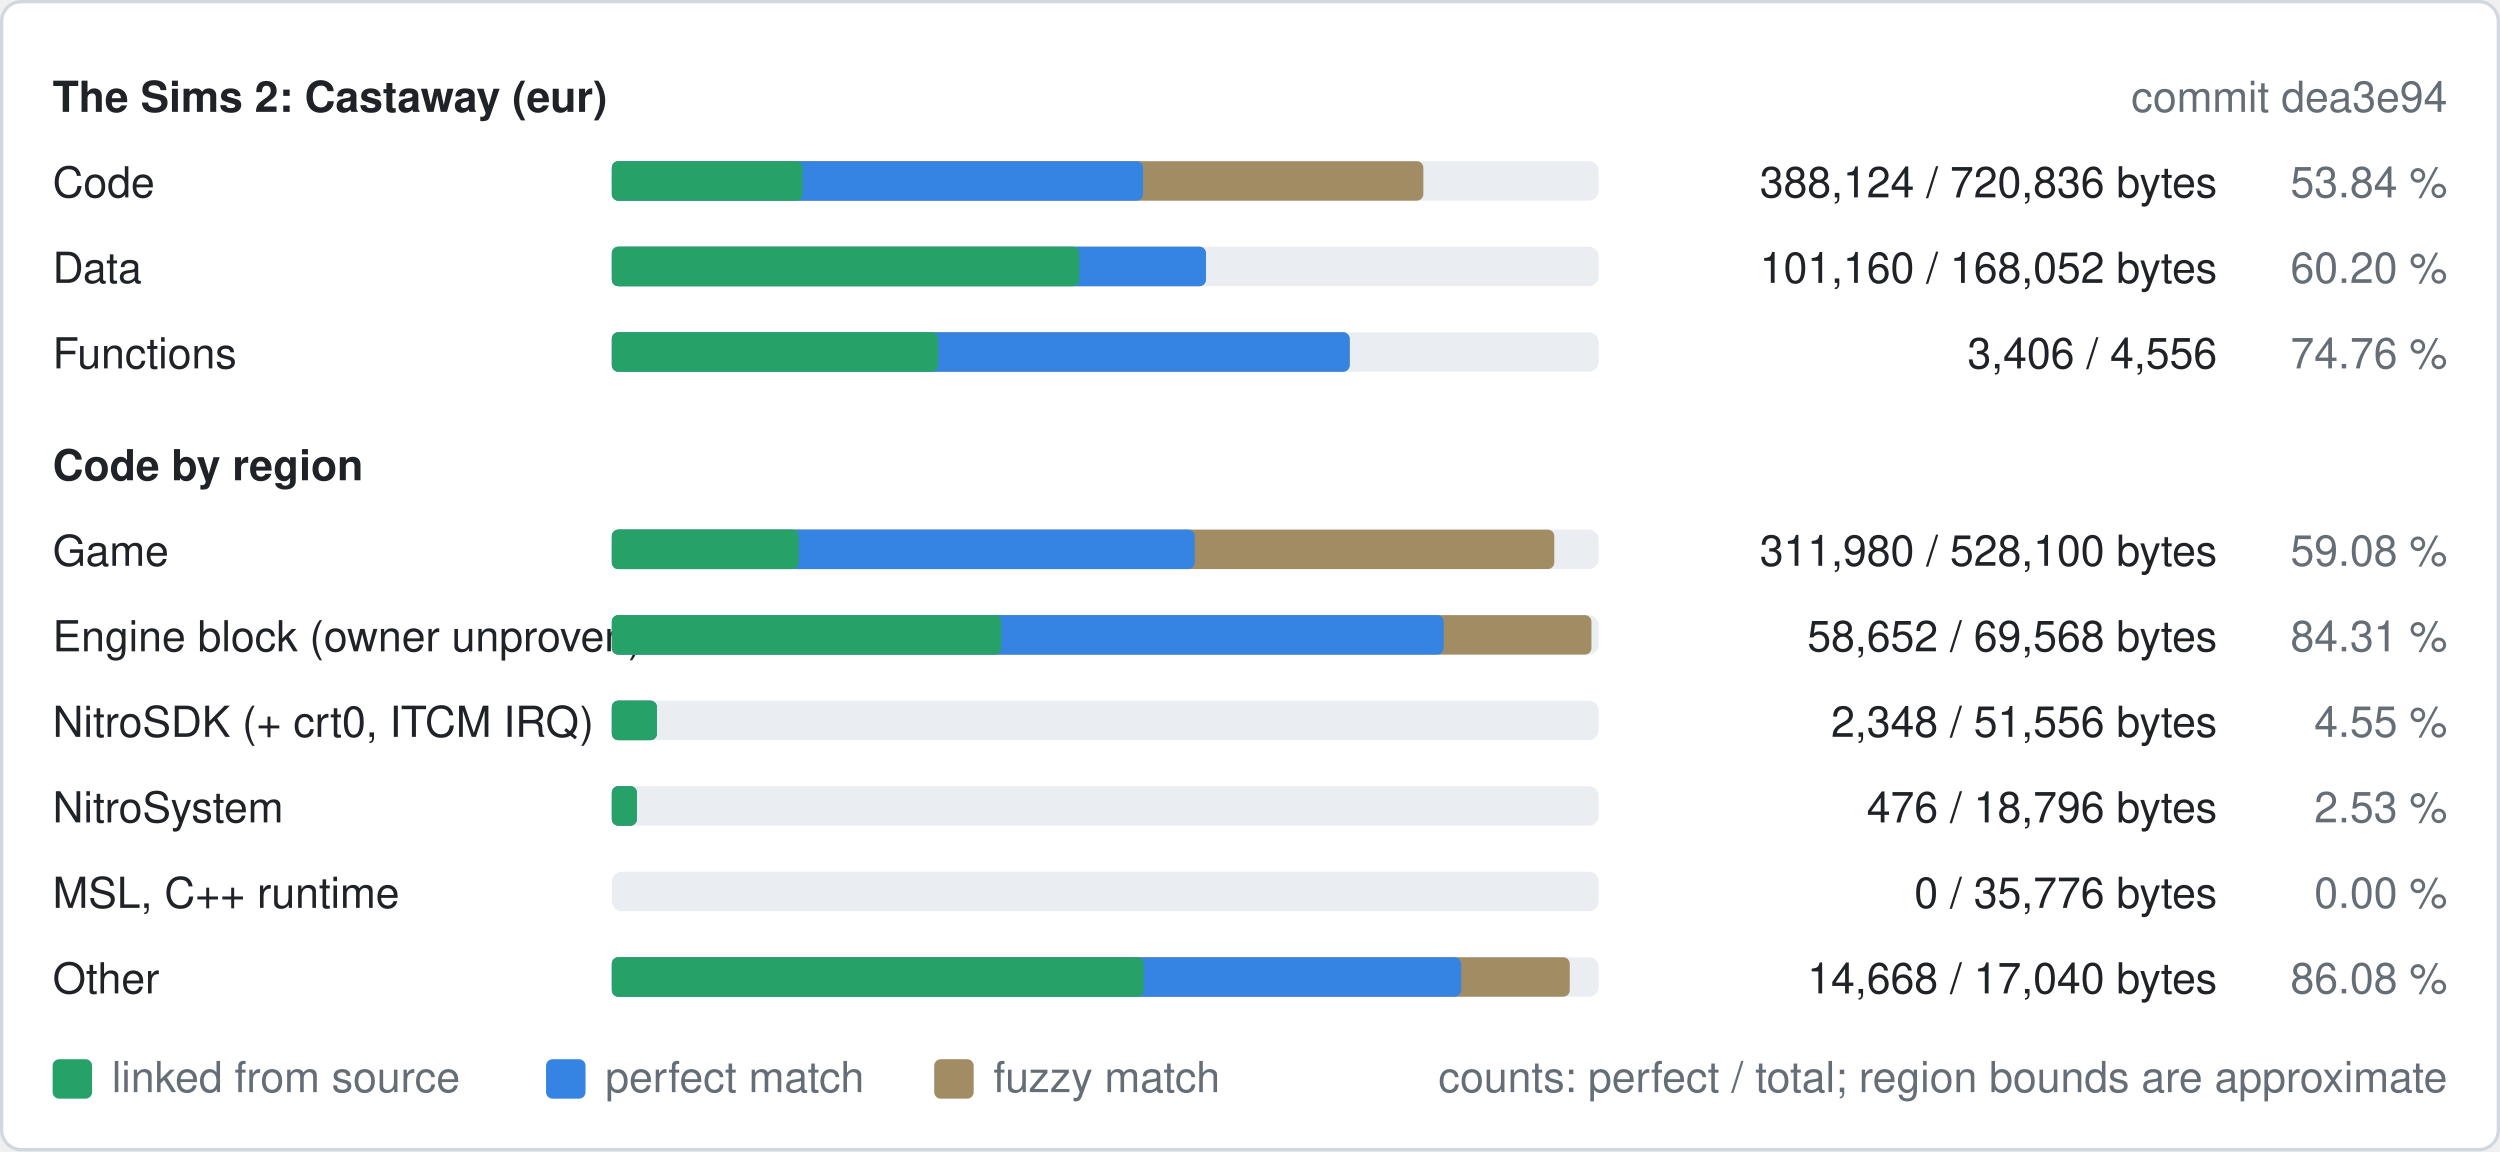
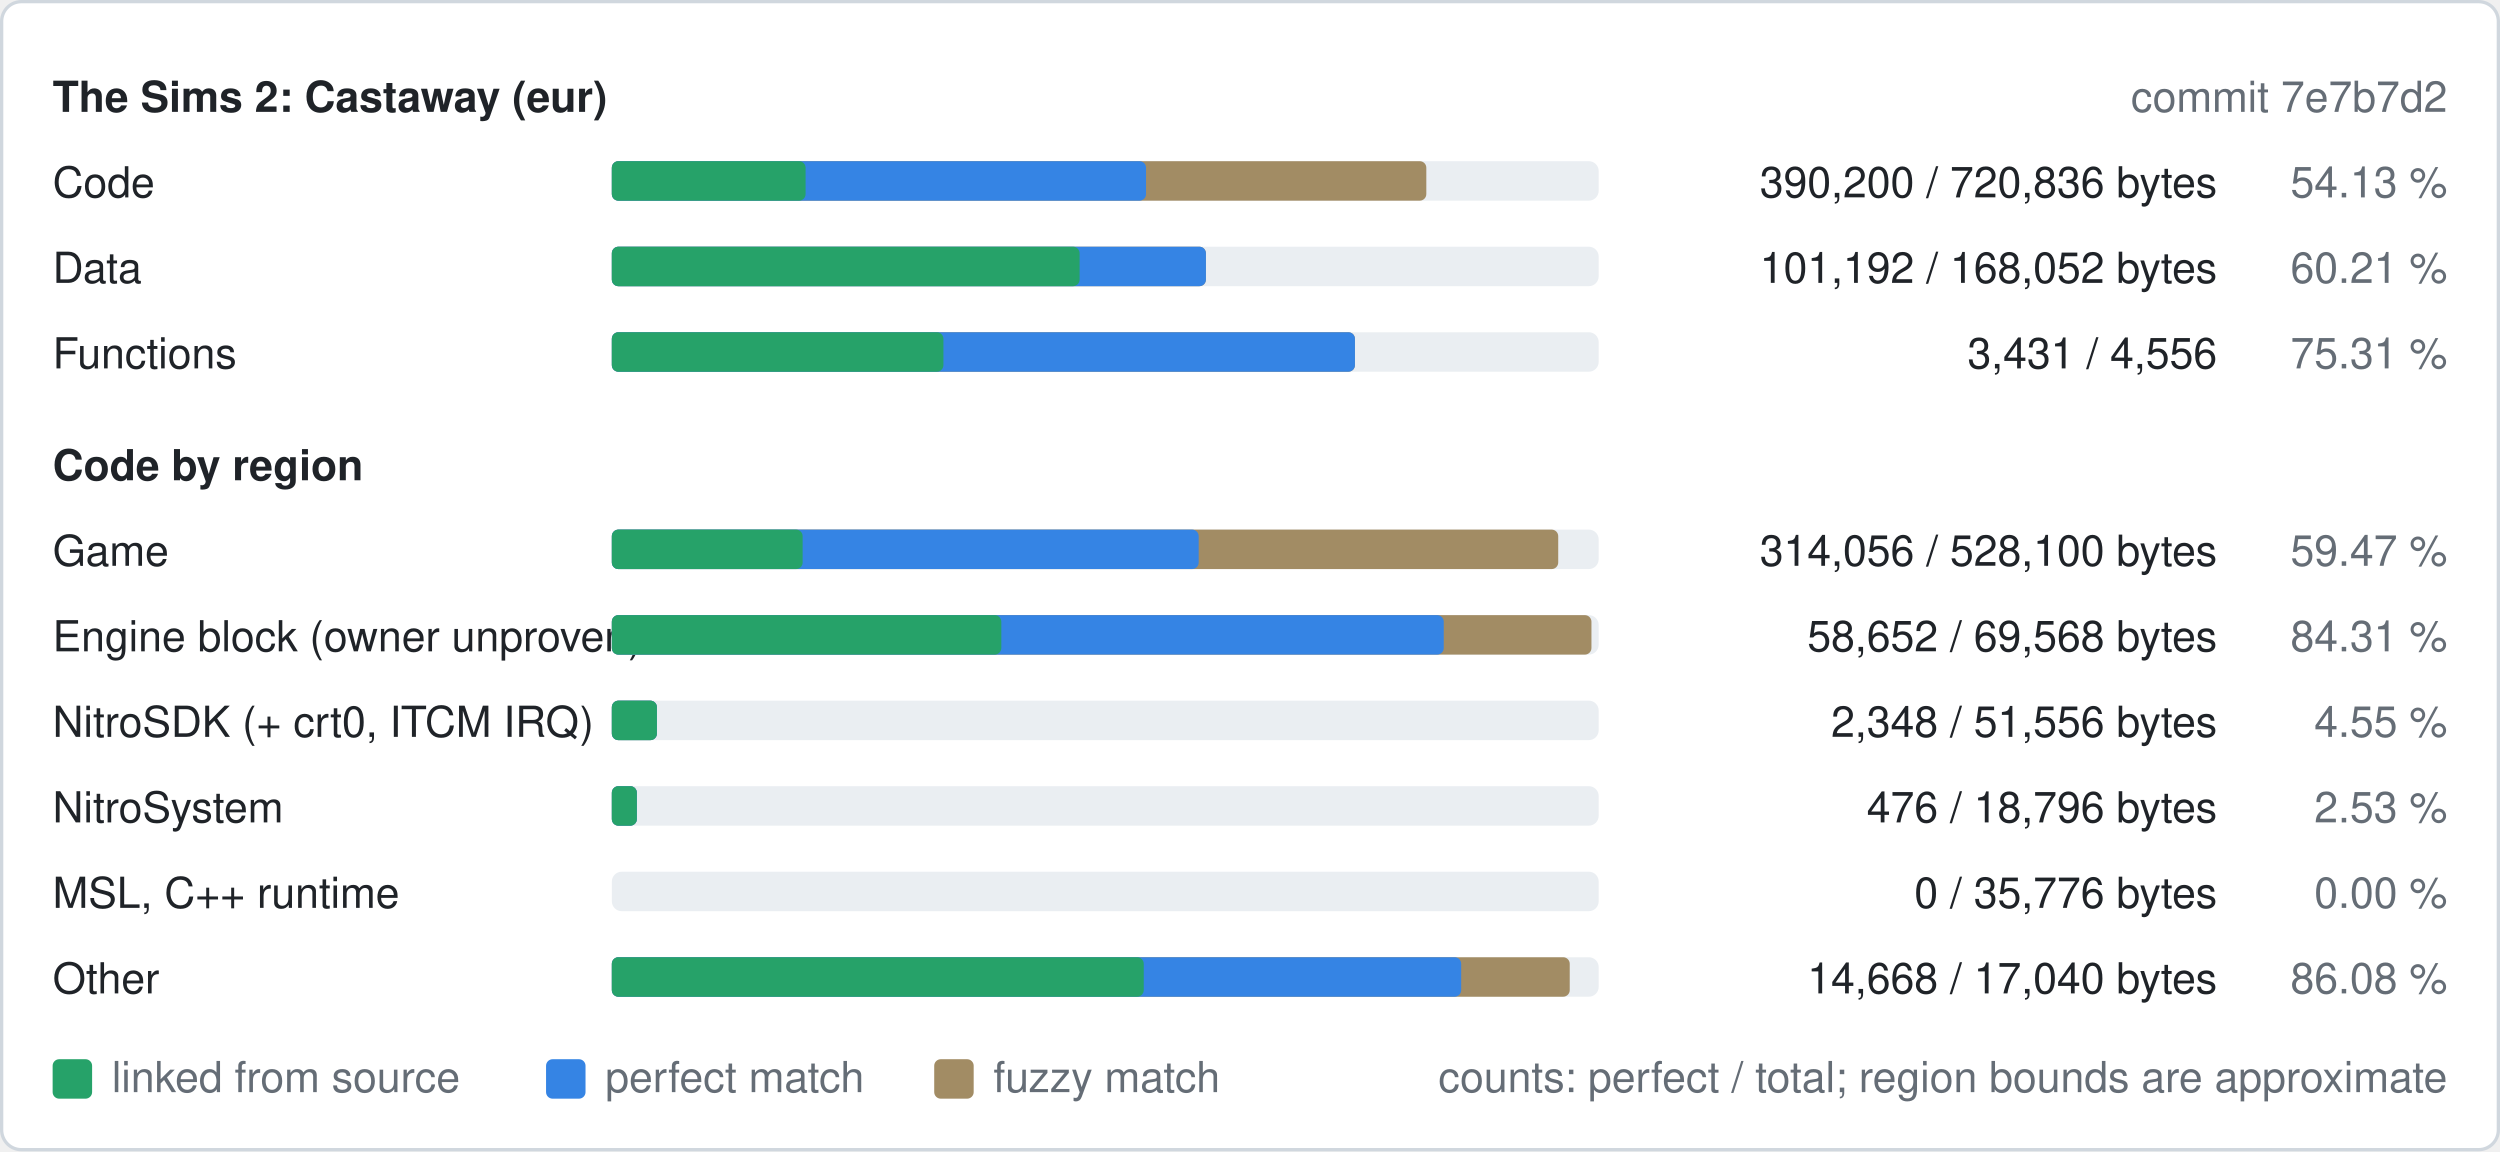
<svg xmlns="http://www.w3.org/2000/svg" width="760" height="350" viewBox="0 0 760 350" role="img" aria-label="Decompilation progress of eur">
  <style>
text{font-family:-apple-system,BlinkMacSystemFont,"Segoe UI",Helvetica,Arial,sans-serif;font-size:13px}
.b{font-weight:600}
.bg{fill:#ffffff;stroke:#d0d7de}.t{fill:#1f2328}.m{fill:#656d76}.track{fill:#eaeef2}.fuzzy{fill:#a28c64}.perfect{fill:#3584e4}.linked{fill:#26a269}
@media (prefers-color-scheme: dark){.bg{fill:#0d1117;stroke:#30363d}.t{fill:#e6edf3}.m{fill:#8d96a0}.track{fill:#21262d}.fuzzy{fill:#a28c64}.perfect{fill:#3584e4}.linked{fill:#2ec27e}}
</style>
  <rect class="bg" x="0.5" y="0.5" width="759" height="349" rx="6" />
  <text class="t b" x="16" y="34">The Sims 2: Castaway (eur)</text>
-   <text class="m" x="744" y="34" text-anchor="end">commit dea3e94</text>
+   <text class="m" x="744" y="34" text-anchor="end">commit 7e7b7d2</text>
  <text class="t" x="16" y="60">Code</text>
  <rect class="track" x="186" y="49" width="300" height="12" rx="3" />
-   <rect class="fuzzy" x="186" y="49" width="246.7" height="12" rx="2" />
-   <rect class="perfect" x="186" y="49" width="161.5" height="12" rx="2" />
-   <rect class="linked" x="186" y="49" width="58.0" height="12" rx="2" />
-   <text class="t" x="674" y="60" text-anchor="end">388,124 / 720,836 bytes</text>
-   <text class="m" x="744" y="60" text-anchor="end">53.84 %</text>
+   <rect class="fuzzy" x="186" y="49" width="247.6" height="12" rx="2" />
+   <rect class="perfect" x="186" y="49" width="162.4" height="12" rx="2" />
+   <rect class="linked" x="186" y="49" width="58.9" height="12" rx="2" />
+   <text class="t" x="674" y="60" text-anchor="end">390,200 / 720,836 bytes</text>
+   <text class="m" x="744" y="60" text-anchor="end">54.13 %</text>
  <text class="t" x="16" y="86">Data</text>
  <rect class="track" x="186" y="75" width="300" height="12" rx="3" />
  <rect class="fuzzy" x="186" y="75" width="180.6" height="12" rx="2" />
  <rect class="perfect" x="186" y="75" width="180.6" height="12" rx="2" />
-   <rect class="linked" x="186" y="75" width="142.1" height="12" rx="2" />
-   <text class="t" x="674" y="86" text-anchor="end">101,160 / 168,052 bytes</text>
-   <text class="m" x="744" y="86" text-anchor="end">60.20 %</text>
+   <rect class="linked" x="186" y="75" width="142.2" height="12" rx="2" />
+   <text class="t" x="674" y="86" text-anchor="end">101,192 / 168,052 bytes</text>
+   <text class="m" x="744" y="86" text-anchor="end">60.21 %</text>
  <text class="t" x="16" y="112">Functions</text>
  <rect class="track" x="186" y="101" width="300" height="12" rx="3" />
-   <rect class="fuzzy" x="186" y="101" width="224.3" height="12" rx="2" />
-   <rect class="perfect" x="186" y="101" width="224.3" height="12" rx="2" />
-   <rect class="linked" x="186" y="101" width="99.2" height="12" rx="2" />
-   <text class="t" x="674" y="112" text-anchor="end">3,406 / 4,556</text>
-   <text class="m" x="744" y="112" text-anchor="end">74.76 %</text>
+   <rect class="fuzzy" x="186" y="101" width="225.9" height="12" rx="2" />
+   <rect class="perfect" x="186" y="101" width="225.9" height="12" rx="2" />
+   <rect class="linked" x="186" y="101" width="100.8" height="12" rx="2" />
+   <text class="t" x="674" y="112" text-anchor="end">3,431 / 4,556</text>
+   <text class="m" x="744" y="112" text-anchor="end">75.31 %</text>
  <text class="t b" x="16" y="146">Code by region</text>
  <text class="t" x="16" y="172">Game</text>
  <rect class="track" x="186" y="161" width="300" height="12" rx="3" />
-   <rect class="fuzzy" x="186" y="161" width="286.5" height="12" rx="2" />
-   <rect class="perfect" x="186" y="161" width="177.2" height="12" rx="2" />
-   <rect class="linked" x="186" y="161" width="56.8" height="12" rx="2" />
-   <text class="t" x="674" y="172" text-anchor="end">311,980 / 528,100 bytes</text>
-   <text class="m" x="744" y="172" text-anchor="end">59.08 %</text>
+   <rect class="fuzzy" x="186" y="161" width="287.7" height="12" rx="2" />
+   <rect class="perfect" x="186" y="161" width="178.4" height="12" rx="2" />
+   <rect class="linked" x="186" y="161" width="58.0" height="12" rx="2" />
+   <text class="t" x="674" y="172" text-anchor="end">314,056 / 528,100 bytes</text>
+   <text class="m" x="744" y="172" text-anchor="end">59.47 %</text>
  <text class="t" x="16" y="198">Engine block (owner unproven)</text>
  <rect class="track" x="186" y="187" width="300" height="12" rx="3" />
  <rect class="fuzzy" x="186" y="187" width="297.8" height="12" rx="2" />
  <rect class="perfect" x="186" y="187" width="252.9" height="12" rx="2" />
  <rect class="linked" x="186" y="187" width="118.4" height="12" rx="2" />
  <text class="t" x="674" y="198" text-anchor="end">58,652 / 69,568 bytes</text>
  <text class="m" x="744" y="198" text-anchor="end">84.31 %</text>
  <text class="t" x="16" y="224">NitroSDK (+ crt0, ITCM IRQ)</text>
  <rect class="track" x="186" y="213" width="300" height="12" rx="3" />
  <rect class="fuzzy" x="186" y="213" width="13.7" height="12" rx="2" />
  <rect class="perfect" x="186" y="213" width="13.7" height="12" rx="2" />
  <rect class="linked" x="186" y="213" width="13.7" height="12" rx="2" />
  <text class="t" x="674" y="224" text-anchor="end">2,348 / 51,556 bytes</text>
  <text class="m" x="744" y="224" text-anchor="end">4.55 %</text>
  <text class="t" x="16" y="250">NitroSystem</text>
  <rect class="track" x="186" y="239" width="300" height="12" rx="3" />
  <rect class="fuzzy" x="186" y="239" width="7.6" height="12" rx="2" />
  <rect class="perfect" x="186" y="239" width="7.6" height="12" rx="2" />
  <rect class="linked" x="186" y="239" width="7.6" height="12" rx="2" />
  <text class="t" x="674" y="250" text-anchor="end">476 / 18,796 bytes</text>
  <text class="m" x="744" y="250" text-anchor="end">2.53 %</text>
  <text class="t" x="16" y="276">MSL, C++ runtime</text>
  <rect class="track" x="186" y="265" width="300" height="12" rx="3" />
  <text class="t" x="674" y="276" text-anchor="end">0 / 35,776 bytes</text>
  <text class="m" x="744" y="276" text-anchor="end">0.00 %</text>
  <text class="t" x="16" y="302">Other</text>
  <rect class="track" x="186" y="291" width="300" height="12" rx="3" />
  <rect class="fuzzy" x="186" y="291" width="291.2" height="12" rx="2" />
  <rect class="perfect" x="186" y="291" width="258.2" height="12" rx="2" />
  <rect class="linked" x="186" y="291" width="161.7" height="12" rx="2" />
  <text class="t" x="674" y="302" text-anchor="end">14,668 / 17,040 bytes</text>
  <text class="m" x="744" y="302" text-anchor="end">86.08 %</text>
  <rect class="linked" x="16" y="322" width="12" height="12" rx="2" />
  <text class="m" x="34" y="332">linked from source</text>
  <rect class="perfect" x="166" y="322" width="12" height="12" rx="2" />
  <text class="m" x="184" y="332">perfect match</text>
  <rect class="fuzzy" x="284" y="322" width="12" height="12" rx="2" />
  <text class="m" x="302" y="332">fuzzy match</text>
  <text class="m" x="744" y="332" text-anchor="end">counts: perfect / total; region bounds are approximate</text>
</svg>
